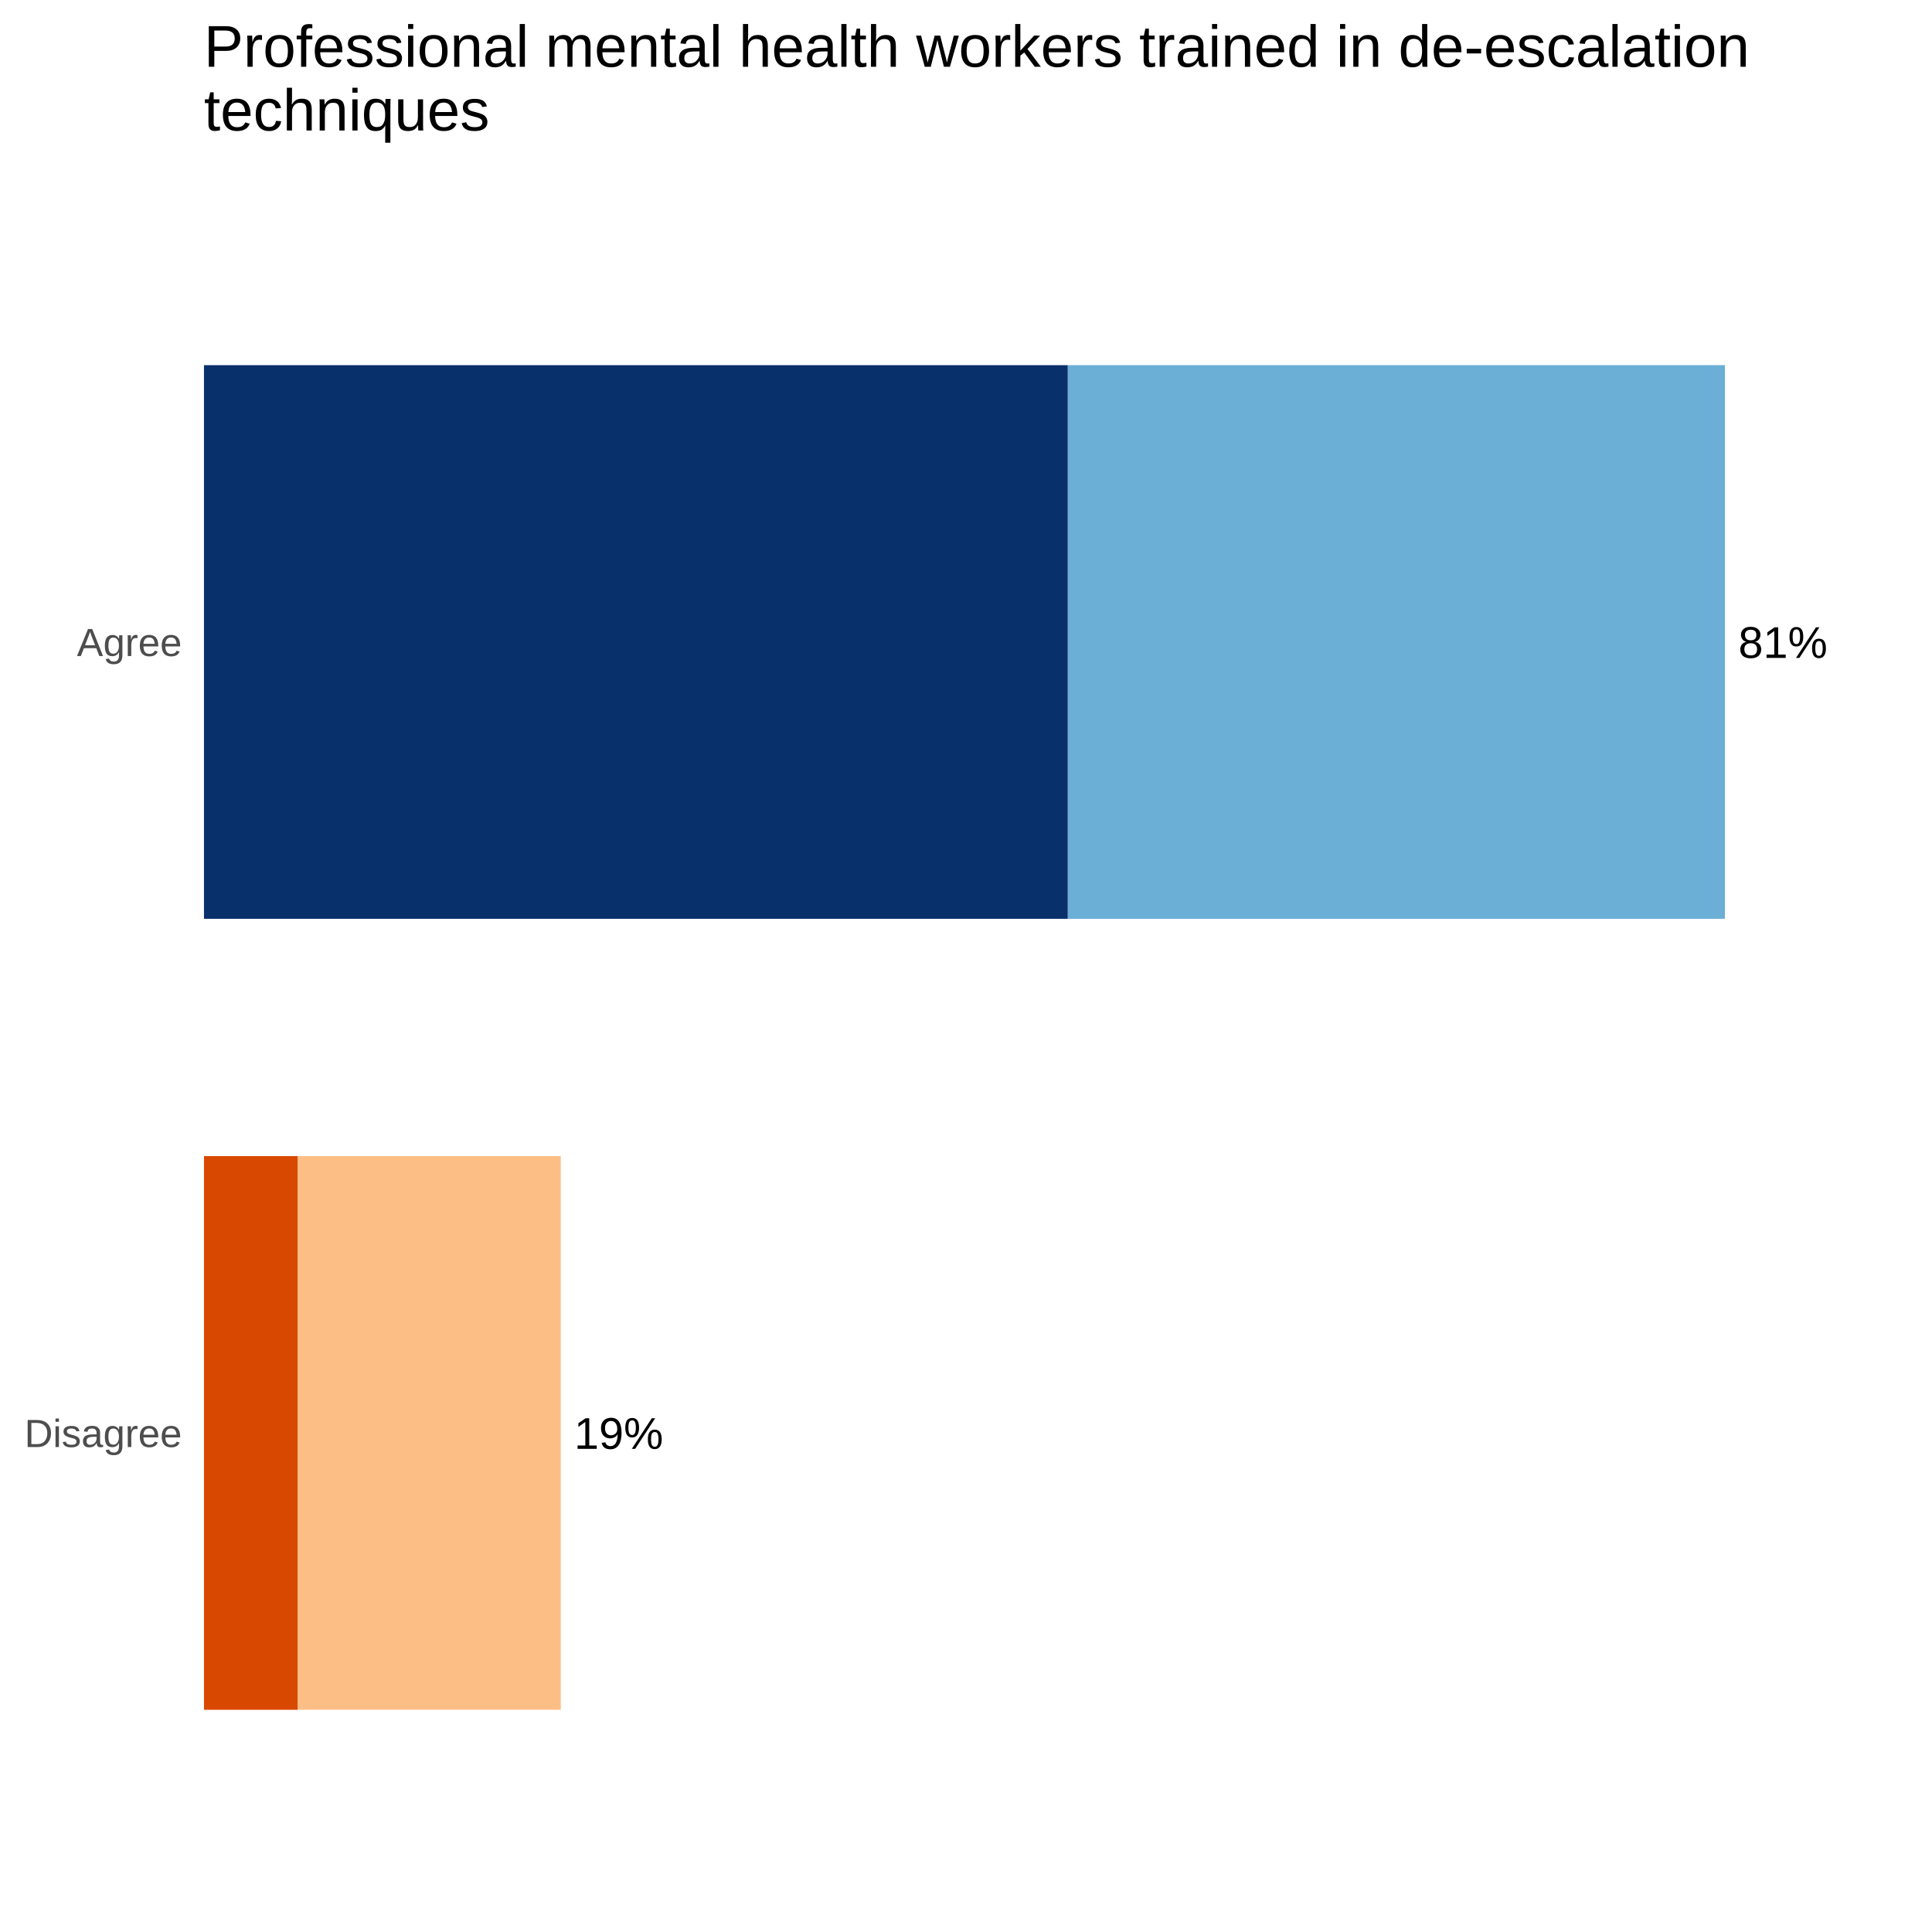
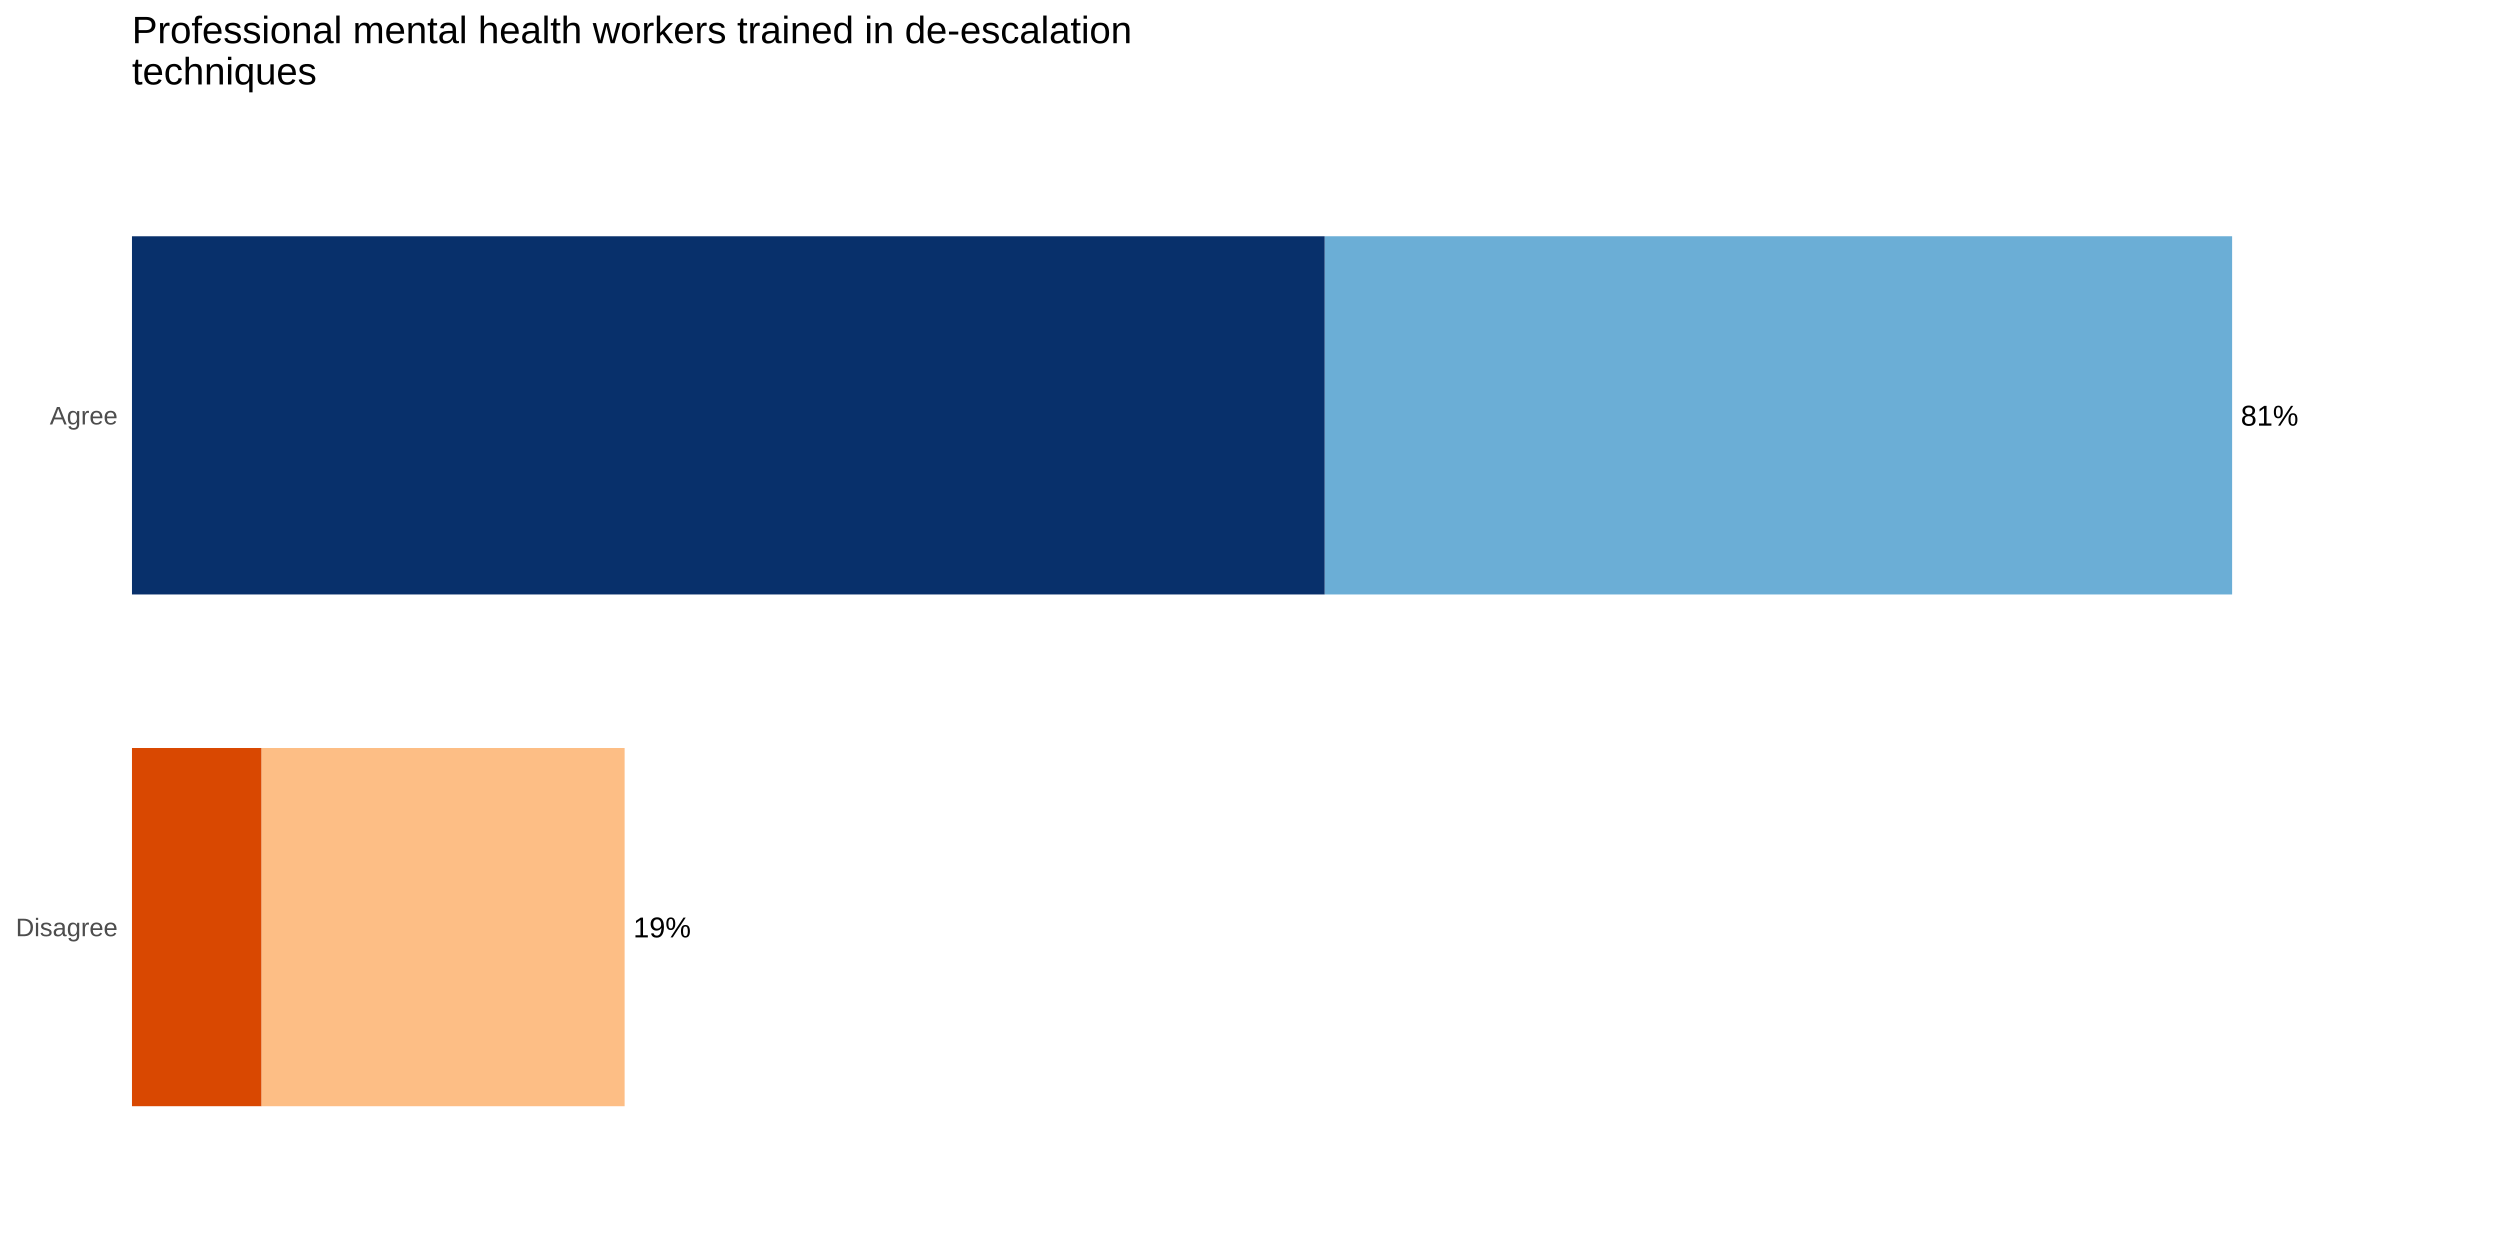
- <svg xmlns="http://www.w3.org/2000/svg" width="432.00pt" height="432.00pt" viewBox="0 0 432.00 432.00">
+ <svg xmlns="http://www.w3.org/2000/svg" width="864.00pt" height="432.00pt" viewBox="0 0 864.00 432.00">
  <g class="svglite">
    <defs>
      <style type="text/css">
    .svglite line, .svglite polyline, .svglite polygon, .svglite path, .svglite rect, .svglite circle {
      fill: none;
      stroke: #000000;
      stroke-linecap: round;
      stroke-linejoin: round;
      stroke-miterlimit: 10.00;
    }
    .svglite text {
      white-space: pre;
    }
    .svglite g.glyphgroup path {
      fill: inherit;
      stroke: none;
    }
  </style>
    </defs>
    <rect width="100%" height="100%" style="stroke: none; fill: #FFFFFF;" />
    <defs>
-       <clipPath id="cpMC4wMHw0MzIuMDB8MC4wMHw0MzIuMDA=">
-         <rect x="0.00" y="0.00" width="432.00" height="432.00" />
+       <clipPath id="cpMC4wMHw4NjQuMDB8MC4wMHw0MzIuMDA=">
+         <rect x="0.00" y="0.00" width="864.00" height="432.00" />
      </clipPath>
    </defs>
-     <g clip-path="url(#cpMC4wMHw0MzIuMDB8MC4wMHw0MzIuMDA=)">
-       <rect x="0" y="0.00" width="432.00" height="432.00" style="stroke-width: 1.07; stroke: none; fill: #FFFFFF;" />
+     <g clip-path="url(#cpMC4wMHw4NjQuMDB8MC4wMHw0MzIuMDA=)">
+       <rect x="0.00" y="0.00" width="864.00" height="432.00" style="stroke-width: 1.07; stroke: none; fill: #FFFFFF;" />
    </g>
    <defs>
-       <clipPath id="cpNDUuNjF8NDI2LjUyfDM3LjQzfDQyNi41Mg==">
-         <rect x="45.61" y="37.43" width="380.91" height="389.09" />
+       <clipPath id="cpNDUuNjF8ODU4LjUyfDM3LjQzfDQyNi41Mg==">
+         <rect x="45.61" y="37.43" width="812.91" height="389.09" />
      </clipPath>
    </defs>
-     <g clip-path="url(#cpNDUuNjF8NDI2LjUyfDM3LjQzfDQyNi41Mg==)">
-       <rect x="238.75" y="81.65" width="146.95" height="123.80" style="stroke-width: 1.07; stroke: none; stroke-linecap: butt; stroke-linejoin: miter; fill: #6BAED6;" />
-       <rect x="45.61" y="81.65" width="193.14" height="123.80" style="stroke-width: 1.07; stroke: none; stroke-linecap: butt; stroke-linejoin: miter; fill: #08306B;" />
-       <rect x="45.61" y="258.51" width="20.99" height="123.80" style="stroke-width: 1.07; stroke: none; stroke-linecap: butt; stroke-linejoin: miter; fill: #D94801;" />
-       <rect x="66.61" y="258.51" width="58.78" height="123.80" style="stroke-width: 1.07; stroke: none; stroke-linecap: butt; stroke-linejoin: miter; fill: #FDBE85;" />
-       <text x="128.38" y="323.97" style="font-size: 9.96px; font-family: &quot;Arial&quot;;" textLength="19.91px" lengthAdjust="spacingAndGlyphs">19%</text>
-       <text x="388.70" y="147.11" style="font-size: 9.96px; font-family: &quot;Arial&quot;;" textLength="19.91px" lengthAdjust="spacingAndGlyphs">81%</text>
+     <g clip-path="url(#cpNDUuNjF8ODU4LjUyfDM3LjQzfDQyNi41Mg==)">
+       <rect x="457.80" y="81.65" width="313.62" height="123.80" style="stroke-width: 1.07; stroke: none; stroke-linecap: butt; stroke-linejoin: miter; fill: #6BAED6;" />
+       <rect x="45.61" y="81.65" width="412.19" height="123.80" style="stroke-width: 1.07; stroke: none; stroke-linecap: butt; stroke-linejoin: miter; fill: #08306B;" />
+       <rect x="45.61" y="258.51" width="44.80" height="123.80" style="stroke-width: 1.07; stroke: none; stroke-linecap: butt; stroke-linejoin: miter; fill: #D94801;" />
+       <rect x="90.42" y="258.51" width="125.45" height="123.80" style="stroke-width: 1.07; stroke: none; stroke-linecap: butt; stroke-linejoin: miter; fill: #FDBE85;" />
+       <text x="218.85" y="323.97" style="font-size: 9.96px; font-family: &quot;Arial&quot;;" textLength="19.91px" lengthAdjust="spacingAndGlyphs">19%</text>
+       <text x="774.41" y="147.11" style="font-size: 9.96px; font-family: &quot;Arial&quot;;" textLength="19.91px" lengthAdjust="spacingAndGlyphs">81%</text>
    </g>
-     <g clip-path="url(#cpMC4wMHw0MzIuMDB8MC4wMHw0MzIuMDA=)">
+     <g clip-path="url(#cpMC4wMHw4NjQuMDB8MC4wMHw0MzIuMDA=)">
      <text x="40.68" y="323.56" text-anchor="end" style="font-size: 8.80px;fill: #4D4D4D; font-family: &quot;Arial&quot;;" textLength="35.20px" lengthAdjust="spacingAndGlyphs">Disagree</text>
      <text x="40.68" y="146.70" text-anchor="end" style="font-size: 8.80px;fill: #4D4D4D; font-family: &quot;Arial&quot;;" textLength="23.47px" lengthAdjust="spacingAndGlyphs">Agree</text>
      <text x="45.61" y="14.93" style="font-size: 13.20px; font-family: &quot;Arial&quot;;" textLength="345.08px" lengthAdjust="spacingAndGlyphs">Professional mental health workers trained in de-escalation</text>
      <text x="45.61" y="29.18" style="font-size: 13.20px; font-family: &quot;Arial&quot;;" textLength="63.75px" lengthAdjust="spacingAndGlyphs">techniques</text>
    </g>
  </g>
</svg>
